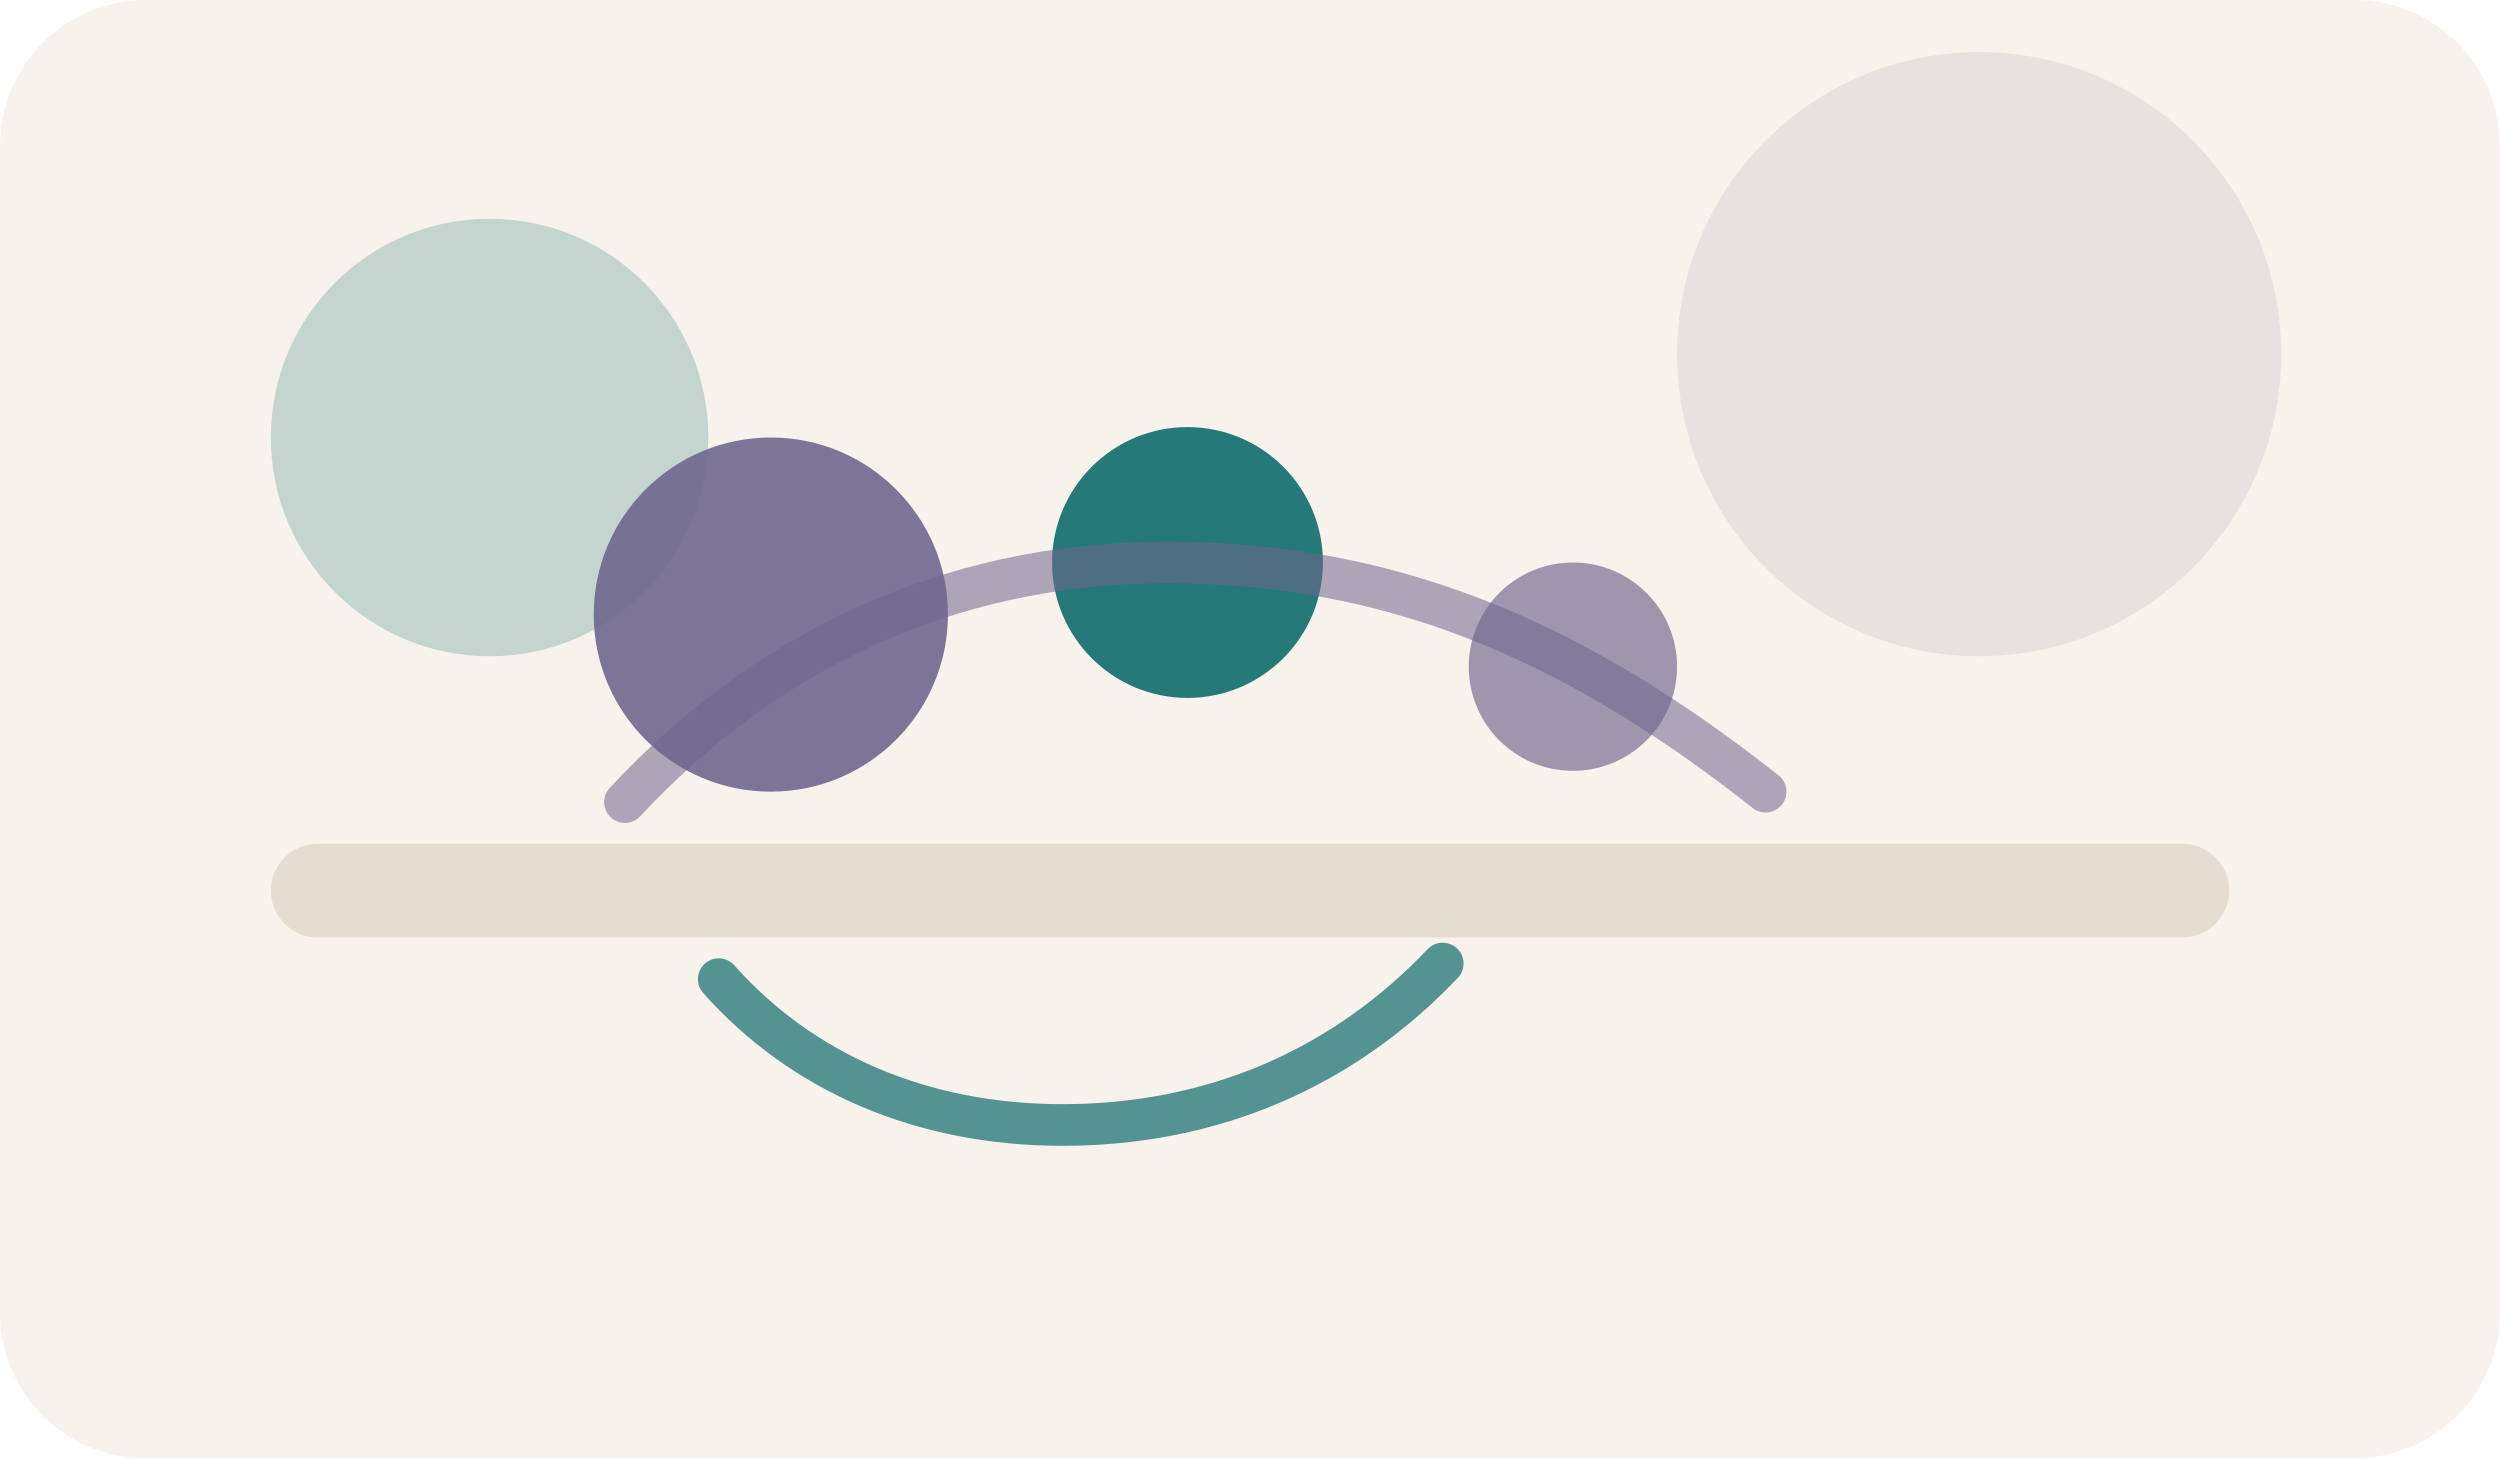
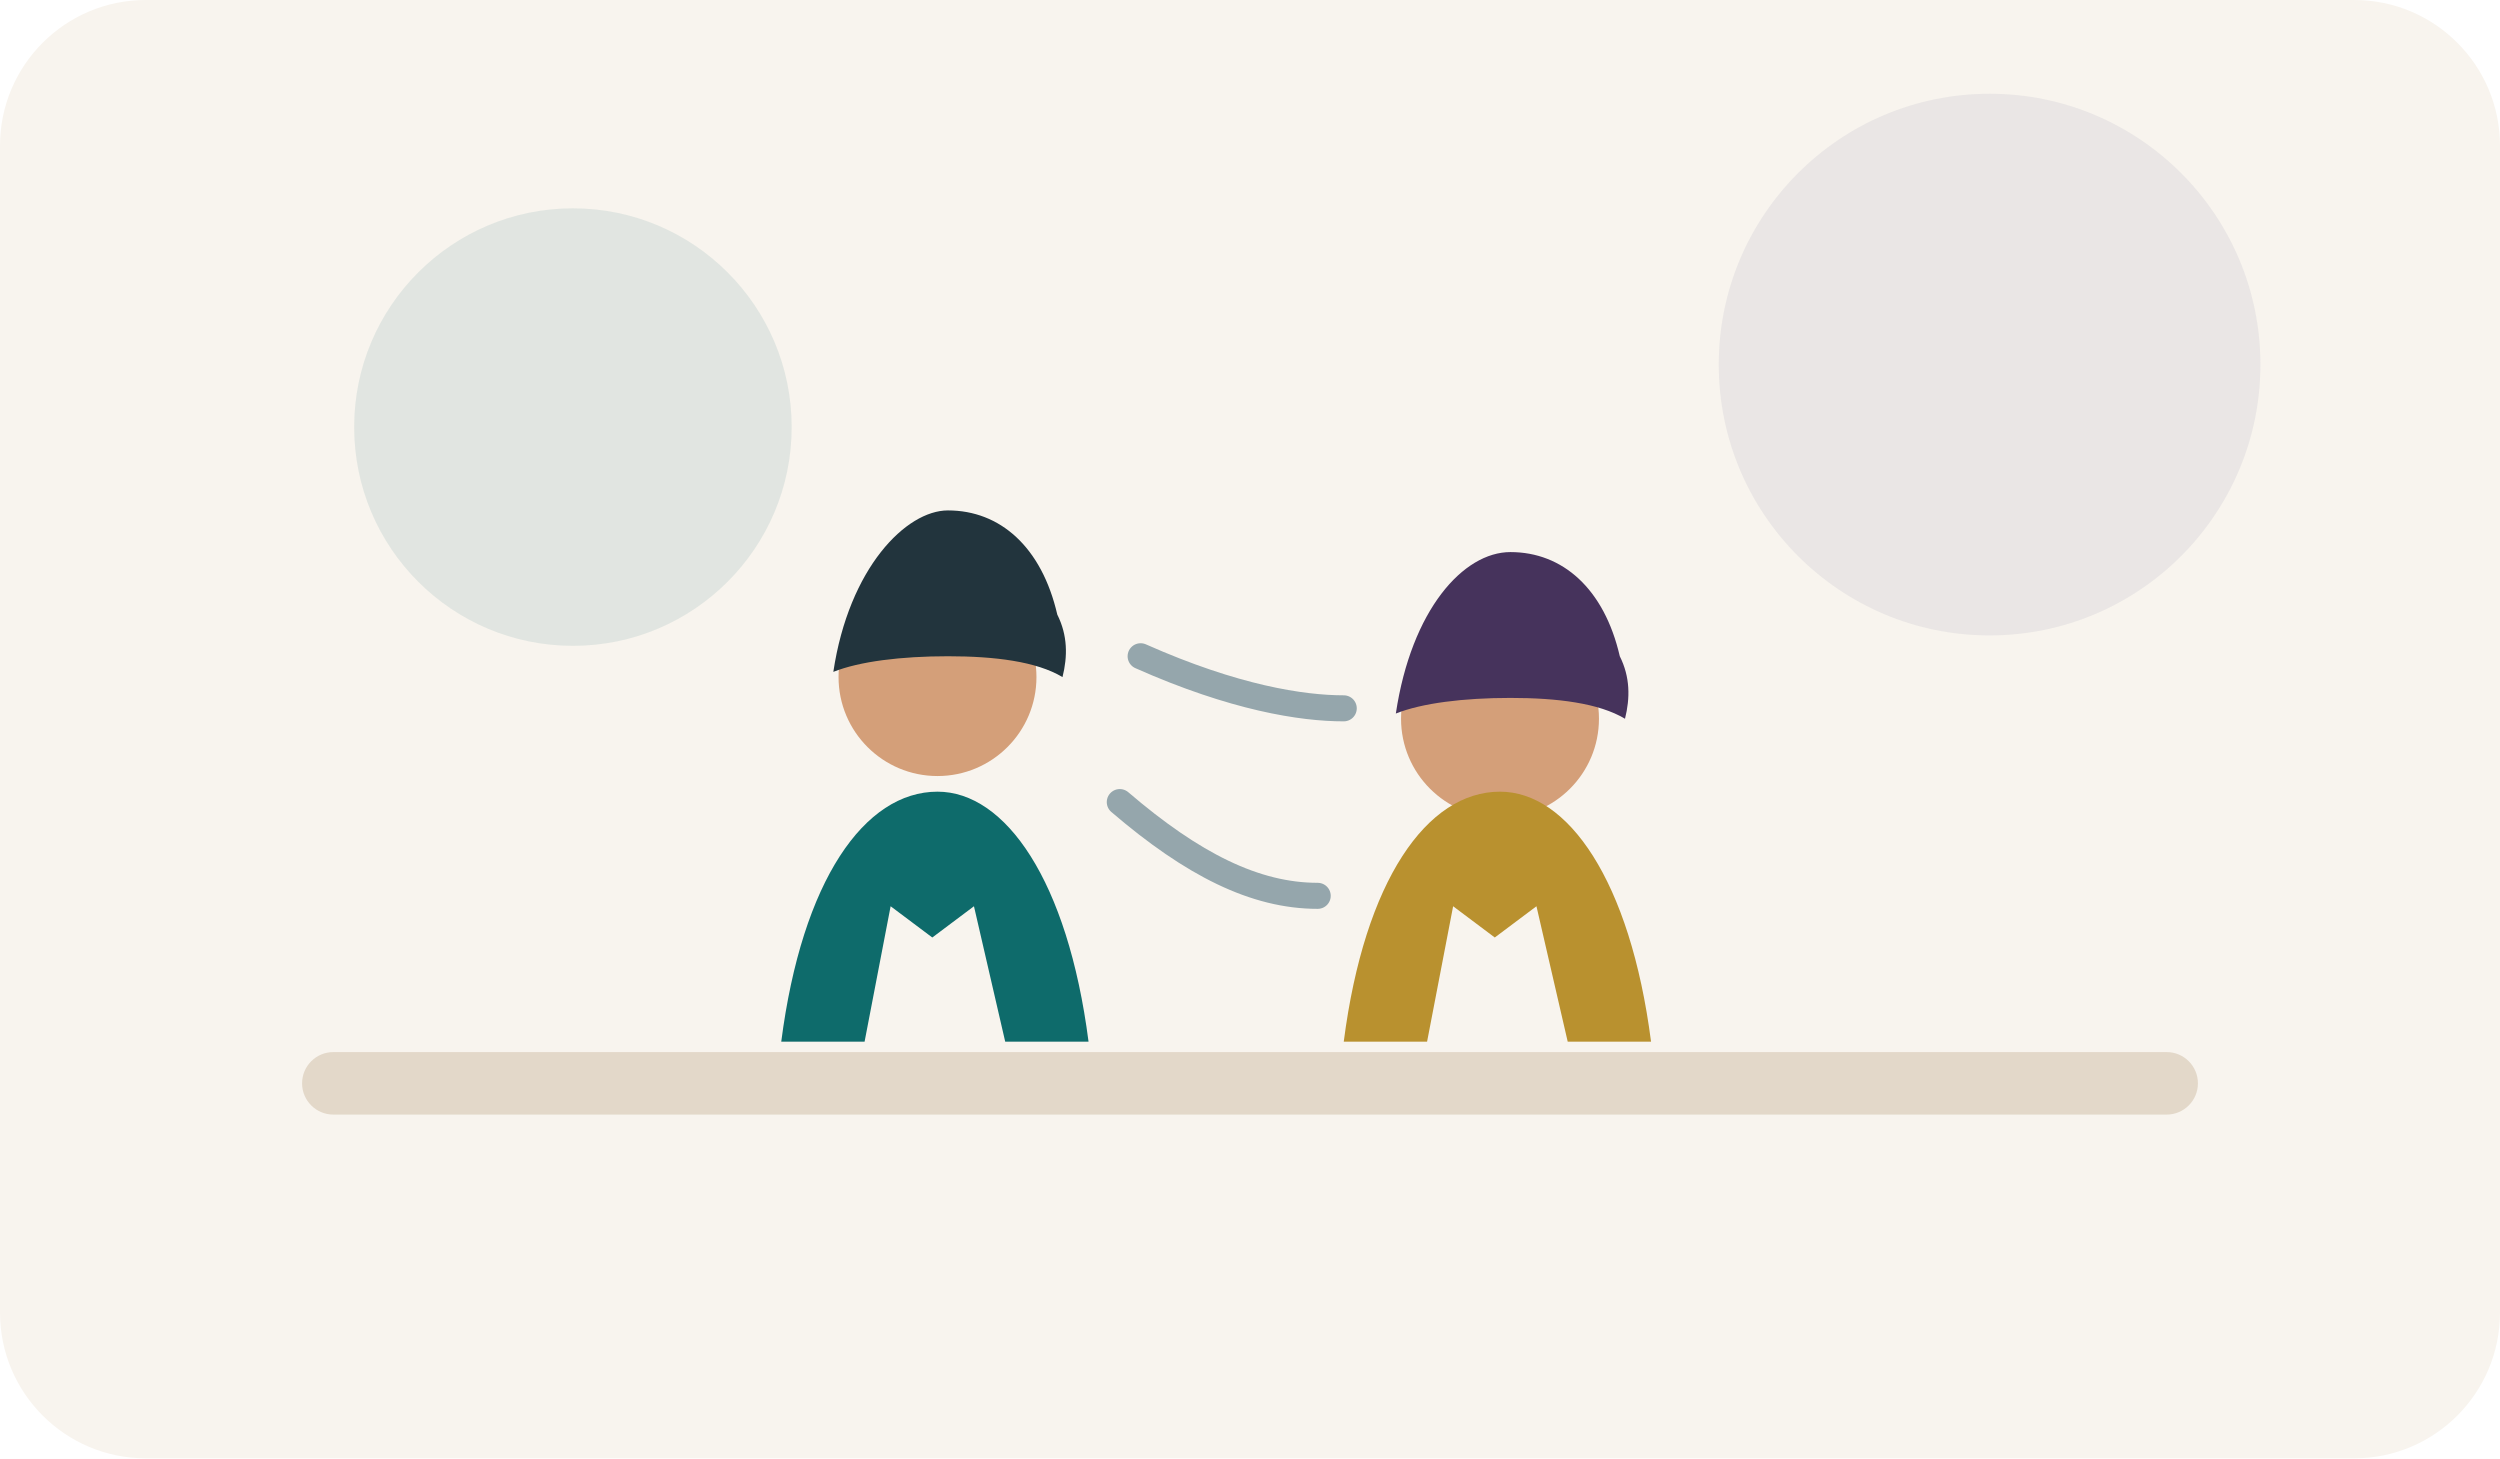
<svg xmlns="http://www.w3.org/2000/svg" viewBox="0 0 480 280" fill="none">
-   <rect width="480" height="280" rx="28" fill="#f7f3ec" />
-   <circle cx="94" cy="84" r="42" fill="#0e6b6b" opacity=".22" />
-   <circle cx="380" cy="68" r="58" fill="#6d648c" opacity=".12" />
-   <rect x="52" y="162" width="376" height="18" rx="9" fill="#E5DDCF" />
-   <circle cx="148" cy="118" r="34" fill="#6d648c" opacity=".88" />
-   <circle cx="228" cy="108" r="26" fill="#0e6b6b" opacity=".9" />
-   <circle cx="302" cy="128" r="20" fill="#6d648c" opacity=".65" />
-   <path d="M120 154c26-28 61-46 104-46 42 0 77 14 115 44" stroke="#6d648c" stroke-width="8" stroke-linecap="round" opacity=".55" />
-   <path d="M138 188c16 18 39 28 66 28 29 0 54-11 73-31" stroke="#0e6b6b" stroke-width="8" stroke-linecap="round" opacity=".7" />
+   <rect width="480" height="280" rx="28" fill="#F8F4EE" />
+   <circle cx="110" cy="82" r="42" fill="#0F5E64" fill-opacity="0.10" />
+   <circle cx="382" cy="70" r="52" fill="#6D648C" fill-opacity="0.10" />
+   <rect x="58" y="202" width="364" height="12" rx="6" fill="#E3D8C9" />
+   <circle cx="180" cy="130" r="19" fill="#D49F79" />
+   <path d="M160 129c3-20 14-31 22-31 10 0 18 7 21 20 2 4 2 8 1 12-5-3-13-4-22-4s-17 1-22 3z" fill="#22343D" />
+   <path d="M150 200c4-31 16-48 30-48 13 0 25 17 29 48h-16l-6-26-8 6-8-6-5 26h-16z" fill="#0E6B6B" />
+   <circle cx="288" cy="138" r="19" fill="#D49F79" />
+   <path d="M268 137c3-20 13-31 22-31 10 0 18 7 21 20 2 4 2 8 1 12-5-3-13-4-22-4s-17 1-22 3z" fill="#46335C" />
+   <path d="M258 200c4-31 16-48 30-48 13 0 25 17 29 48h-16l-6-26-8 6-8-6-5 26h-16z" fill="#B9912F" />
+   <path d="M219 126c18 8 31 10 39 10" stroke="#95A6AC" stroke-width="5" stroke-linecap="round" />
+   <path d="M215 154c14 12 26 18 38 18" stroke="#95A6AC" stroke-width="5" stroke-linecap="round" />
</svg>
